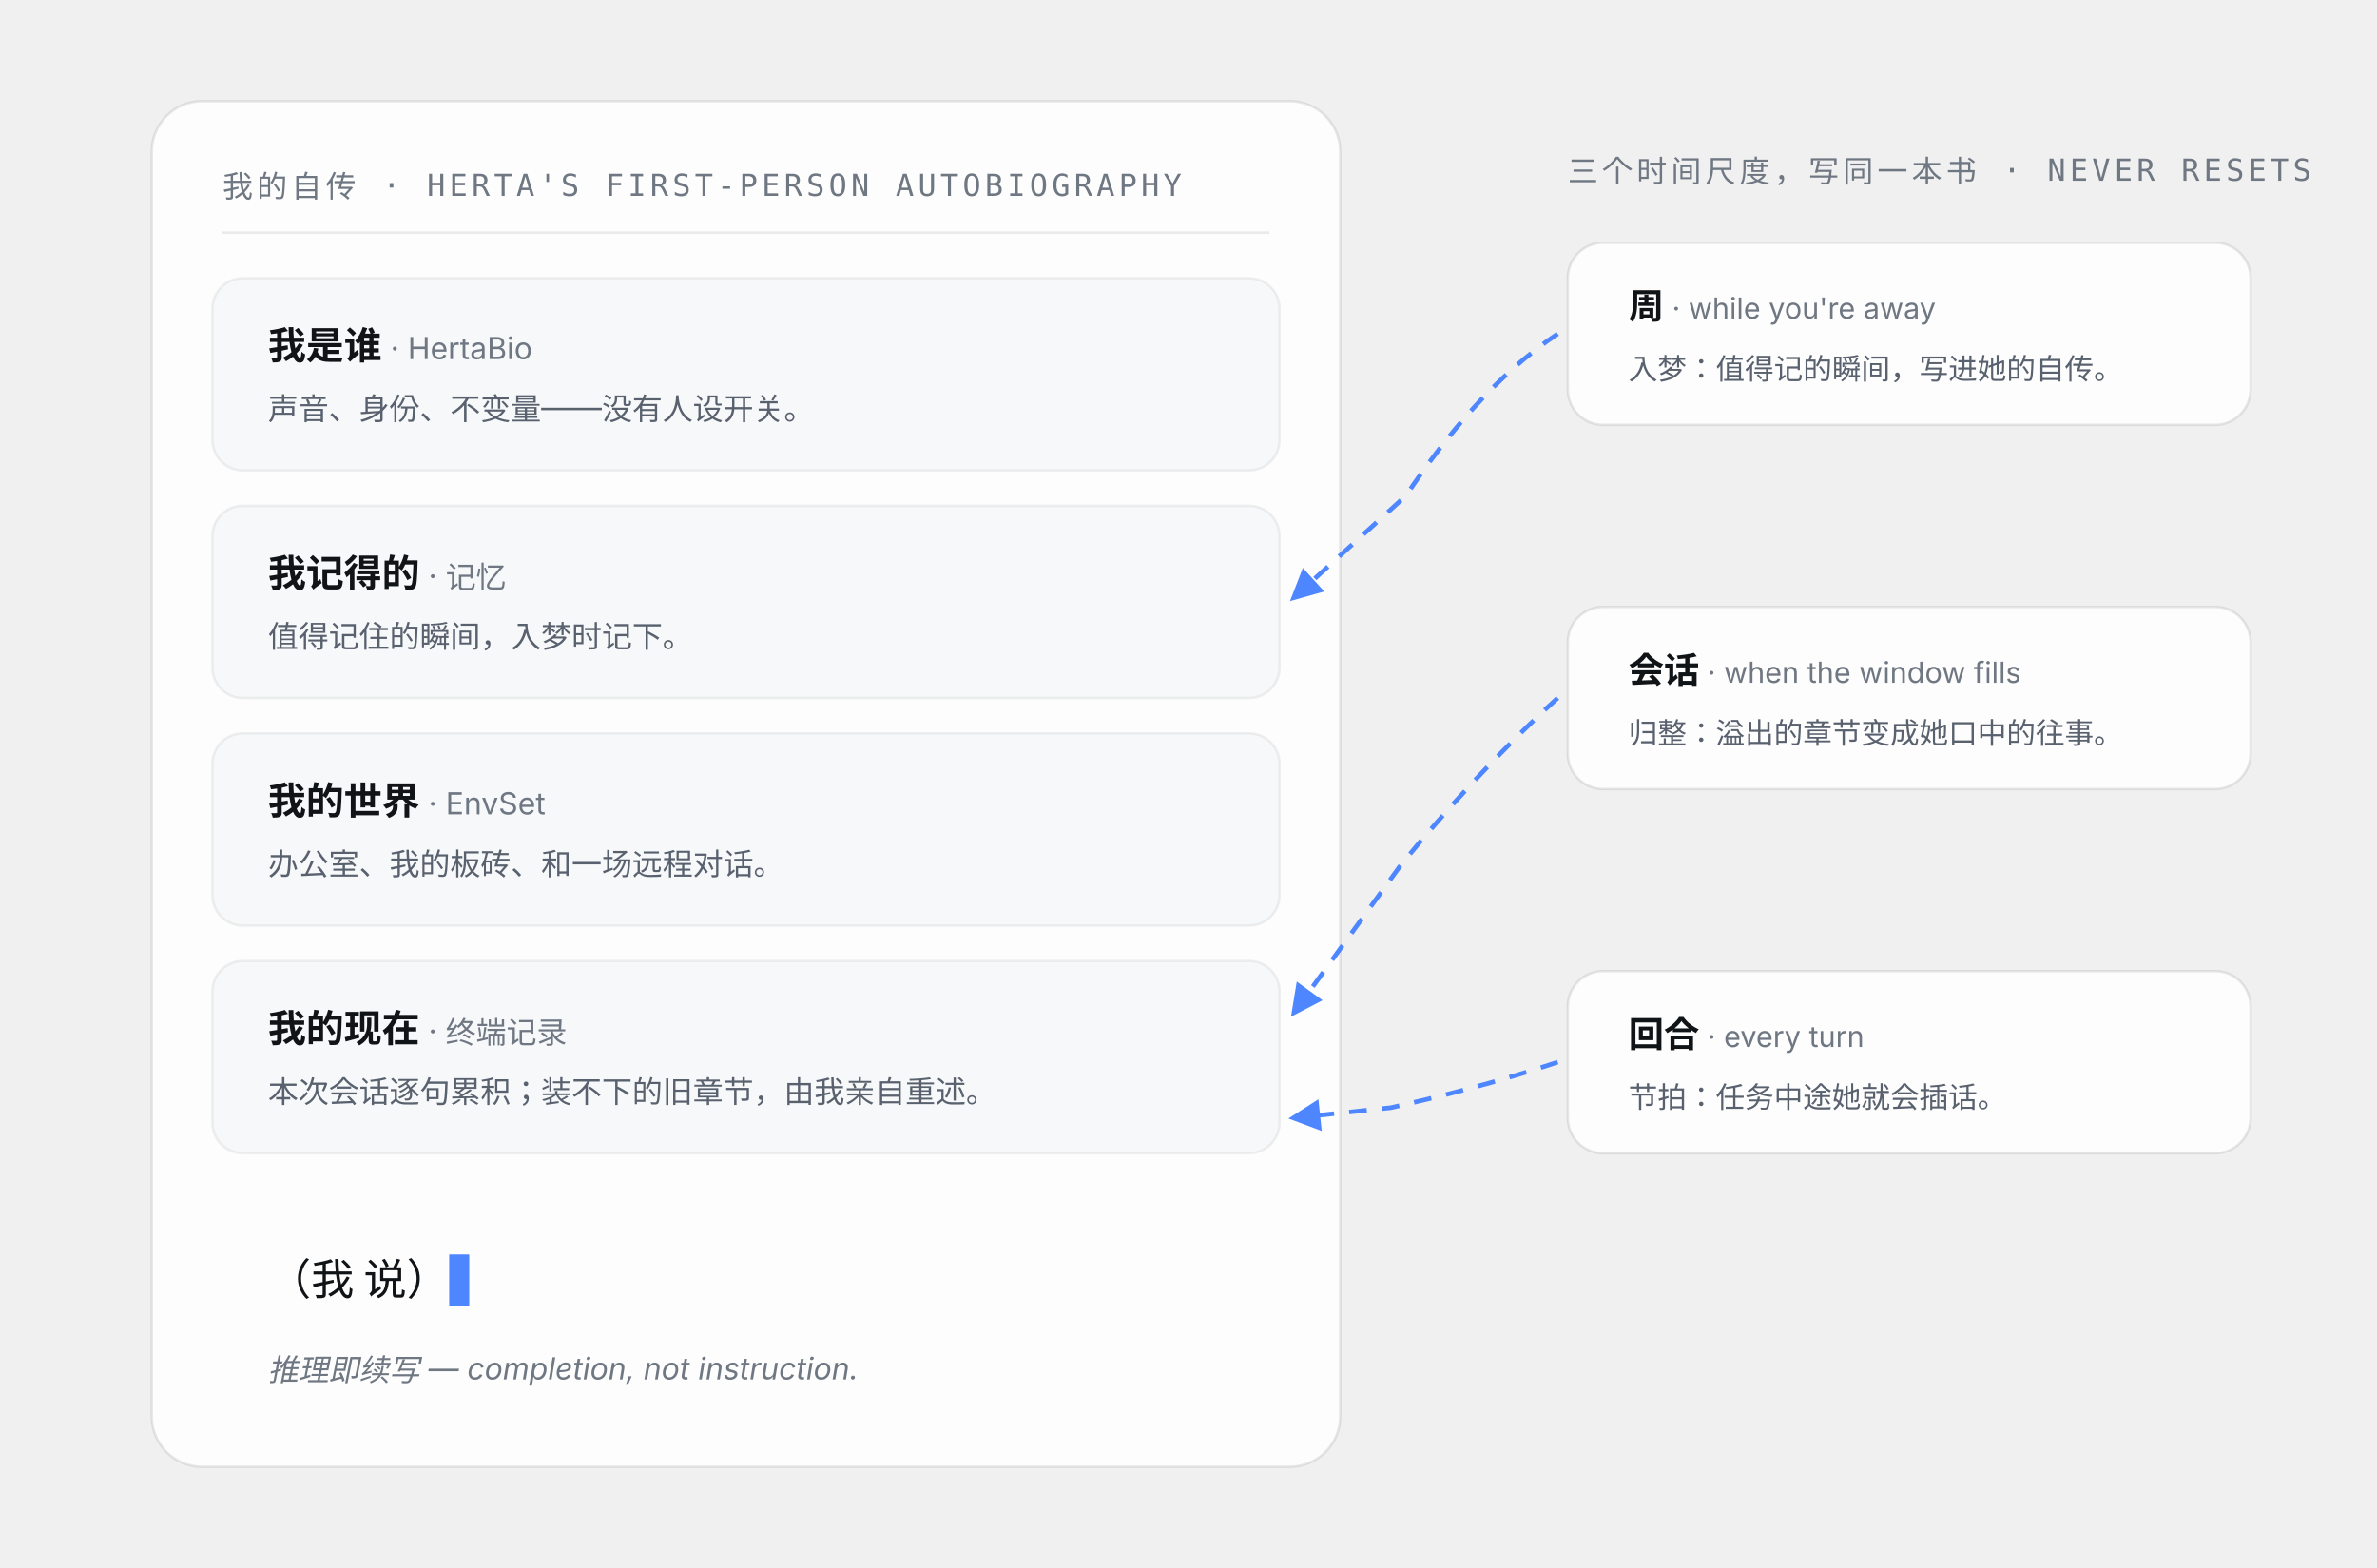
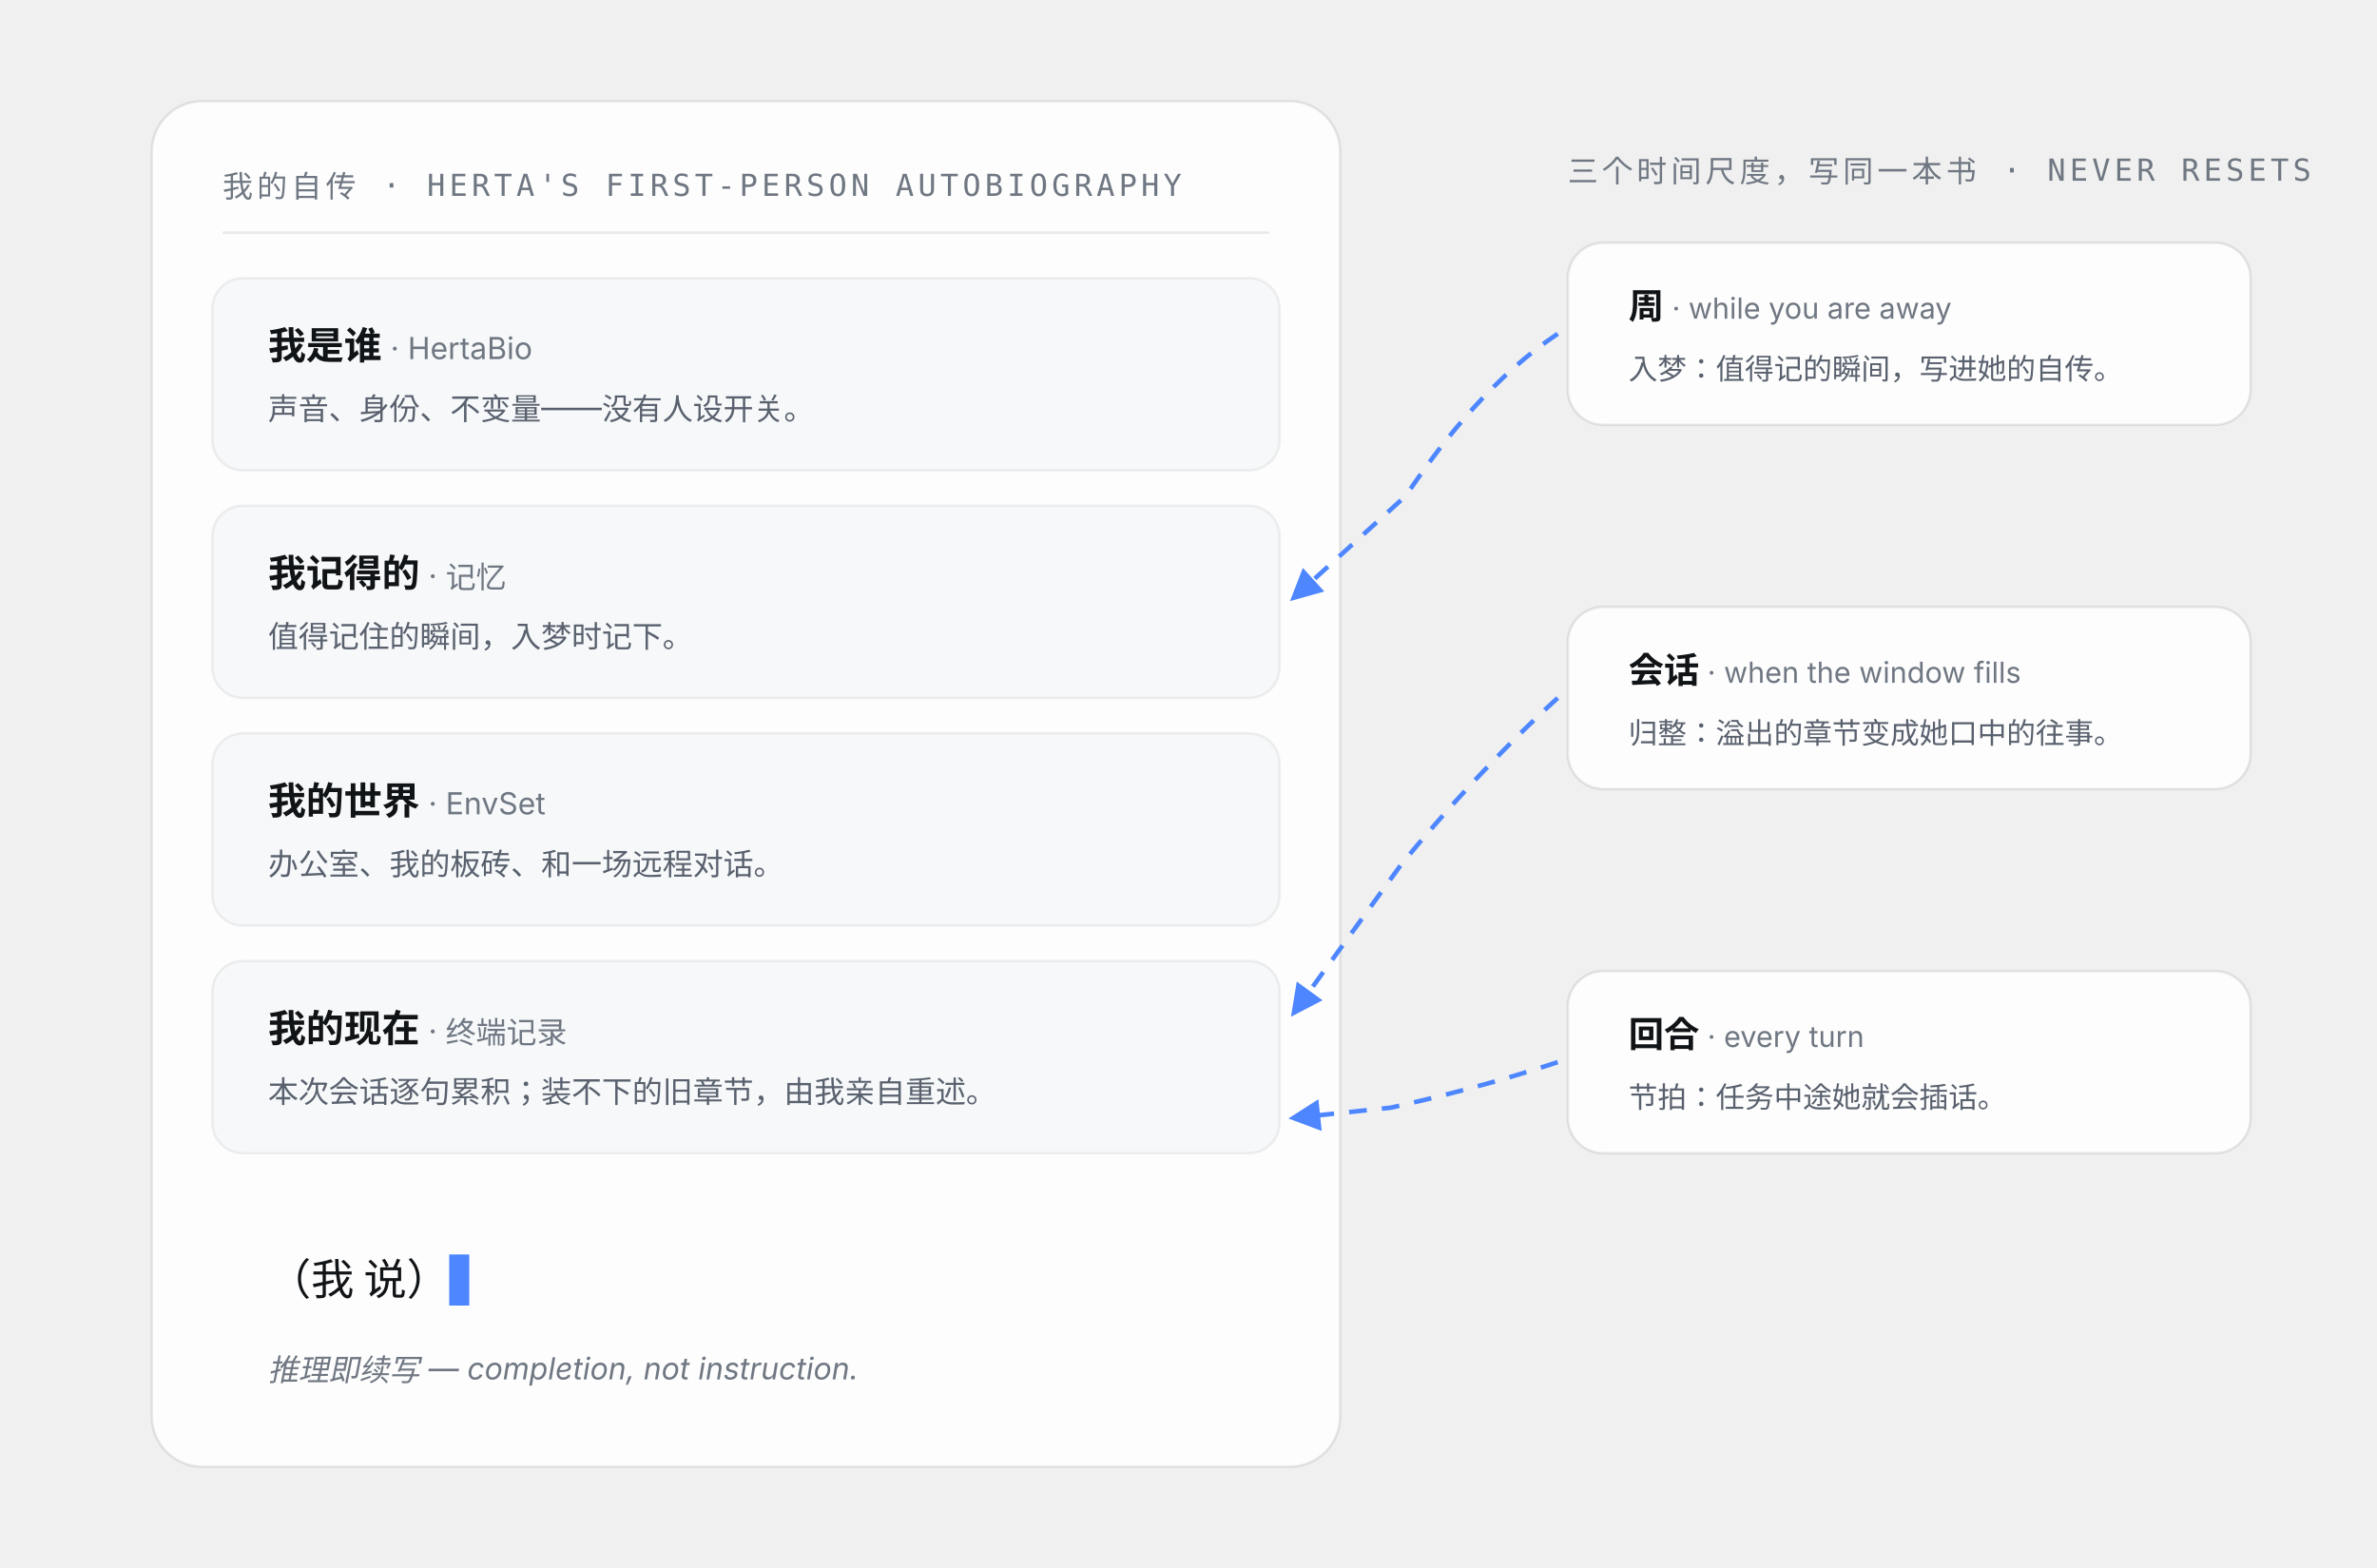
<svg xmlns="http://www.w3.org/2000/svg" viewBox="0 0 940 620" font-family="Inter, ui-sans-serif, system-ui, 'Segoe UI', 'Microsoft YaHei', sans-serif">
  <style>
    .mono { font-family: ui-monospace, "Cascadia Mono", Consolas, "Microsoft YaHei", monospace; }
    .cursor { animation: blink 1.1s steps(2) infinite; }
    .flow { stroke-dasharray: 7 6; animation: march 1.6s linear infinite; }
    @keyframes march { to { stroke-dashoffset: -26; } }
    @keyframes blink { 50% { opacity: 0.1; } }
    @media (prefers-reduced-motion: reduce) {
      .cursor, .flow { animation: none; }
    }
  </style>
  <defs>
    <marker id="ab" viewBox="0 0 10 10" refX="8" refY="5" markerWidth="7" markerHeight="7" orient="auto-start-reverse">
      <path d="M0,0 L10,5 L0,10 z" fill="#4d86ff" />
    </marker>
  </defs>
  <rect x="60" y="40" width="470" height="540" rx="20" fill="#ffffff" fill-opacity="0.88" stroke="rgba(17,20,23,.09)" />
  <text x="88" y="78" class="mono" font-size="12" letter-spacing="1.6" fill="#6f7782">我的自传 · HERTA'S FIRST-PERSON AUTOBIOGRAPHY</text>
  <line x1="88" y1="92" x2="502" y2="92" stroke="rgba(17,20,23,.08)" />
  <rect x="84" y="110" width="422" height="76" rx="12" fill="#f6f8f9" stroke="rgba(17,20,23,.06)" />
  <text x="106" y="142" font-size="15" font-weight="600" fill="#111417">我是谁 <tspan font-weight="400" font-size="12" fill="#6f7782">· HertaBio</tspan>
  </text>
  <text x="106" y="166" font-size="12" fill="#59616e">声音、身份、不变量——没有人设开关。</text>
  <rect x="84" y="200" width="422" height="76" rx="12" fill="#f6f8f9" stroke="rgba(17,20,23,.06)" />
  <text x="106" y="232" font-size="15" font-weight="600" fill="#111417">我记得的 <tspan font-weight="400" font-size="12" fill="#6f7782">· 记忆</tspan>
  </text>
  <text x="106" y="256" font-size="12" fill="#59616e">值得记住的瞬间，入梦时记下。</text>
  <rect x="84" y="290" width="422" height="76" rx="12" fill="#f6f8f9" stroke="rgba(17,20,23,.06)" />
  <text x="106" y="322" font-size="15" font-weight="600" fill="#111417">我的世界 <tspan font-weight="400" font-size="12" fill="#6f7782">· EnvSet</tspan>
  </text>
  <text x="106" y="346" font-size="12" fill="#59616e">办公室、我的板砖、和一场远程对话。</text>
  <rect x="84" y="380" width="422" height="76" rx="12" fill="#f6f8f9" stroke="rgba(17,20,23,.06)" />
  <text x="106" y="412" font-size="15" font-weight="600" fill="#111417">我的现在 <tspan font-weight="400" font-size="12" fill="#6f7782">· 终端记录</tspan>
  </text>
  <text x="106" y="436" font-size="12" fill="#59616e">本次会话逐句累积；装不下的旧章节，由我亲自重述。</text>
  <text x="106" y="512" class="mono" font-size="17" fill="#111417">（我 说）<tspan class="cursor" fill="#4d86ff" font-weight="700">▊</tspan>
  </text>
  <text x="106" y="546" font-size="12" font-style="italic" fill="#6f7782">推理即续写 — completion, not instruction.</text>
  <text x="620" y="72" class="mono" font-size="12" letter-spacing="1.6" fill="#6f7782">三个时间尺度，写同一本书 · NEVER RESETS</text>
  <rect x="620" y="96" width="270" height="72" rx="14" fill="#ffffff" fill-opacity="0.85" stroke="rgba(17,20,23,.09)" />
-   <text x="644" y="126" font-size="14" font-weight="600" fill="#111417">周 <tspan font-weight="400" font-size="11.5" fill="#6f7782">· while you're away</tspan>
+   <text x="644" y="126" font-size="14" font-weight="600" fill="#111417">周 <tspan font-weight="400" font-size="11.5" fill="#6f7782">· while you are away</tspan>
  </text>
  <text x="644" y="150" font-size="11.5" fill="#59616e">入梦：值得记的瞬间，写进她的自传。</text>
  <rect x="620" y="240" width="270" height="72" rx="14" fill="#ffffff" fill-opacity="0.85" stroke="rgba(17,20,23,.09)" />
  <text x="644" y="270" font-size="14" font-weight="600" fill="#111417">会话 <tspan font-weight="400" font-size="11.5" fill="#6f7782">· when the window fills</tspan>
  </text>
  <text x="644" y="294" font-size="11.5" fill="#59616e">归整：溢出的章节变成她口中的往事。</text>
  <rect x="620" y="384" width="270" height="72" rx="14" fill="#ffffff" fill-opacity="0.85" stroke="rgba(17,20,23,.09)" />
  <text x="644" y="414" font-size="14" font-weight="600" fill="#111417">回合 <tspan font-weight="400" font-size="11.5" fill="#6f7782">· every turn</tspan>
  </text>
  <text x="644" y="438" font-size="11.5" fill="#59616e">节拍：任务中途她就会插话。</text>
  <path class="flow" d="M 616 132 C 592 148, 572 172, 556 196 L 512 236" fill="none" stroke="#4d86ff" stroke-width="1.8" marker-end="url(#ab)" />
  <path class="flow" d="M 616 276 C 594 296, 572 320, 554 342 L 512 400" fill="none" stroke="#4d86ff" stroke-width="1.8" marker-end="url(#ab)" />
  <path class="flow" d="M 616 420 C 592 428, 568 434, 550 438 L 512 442" fill="none" stroke="#4d86ff" stroke-width="1.8" marker-end="url(#ab)" />
</svg>
